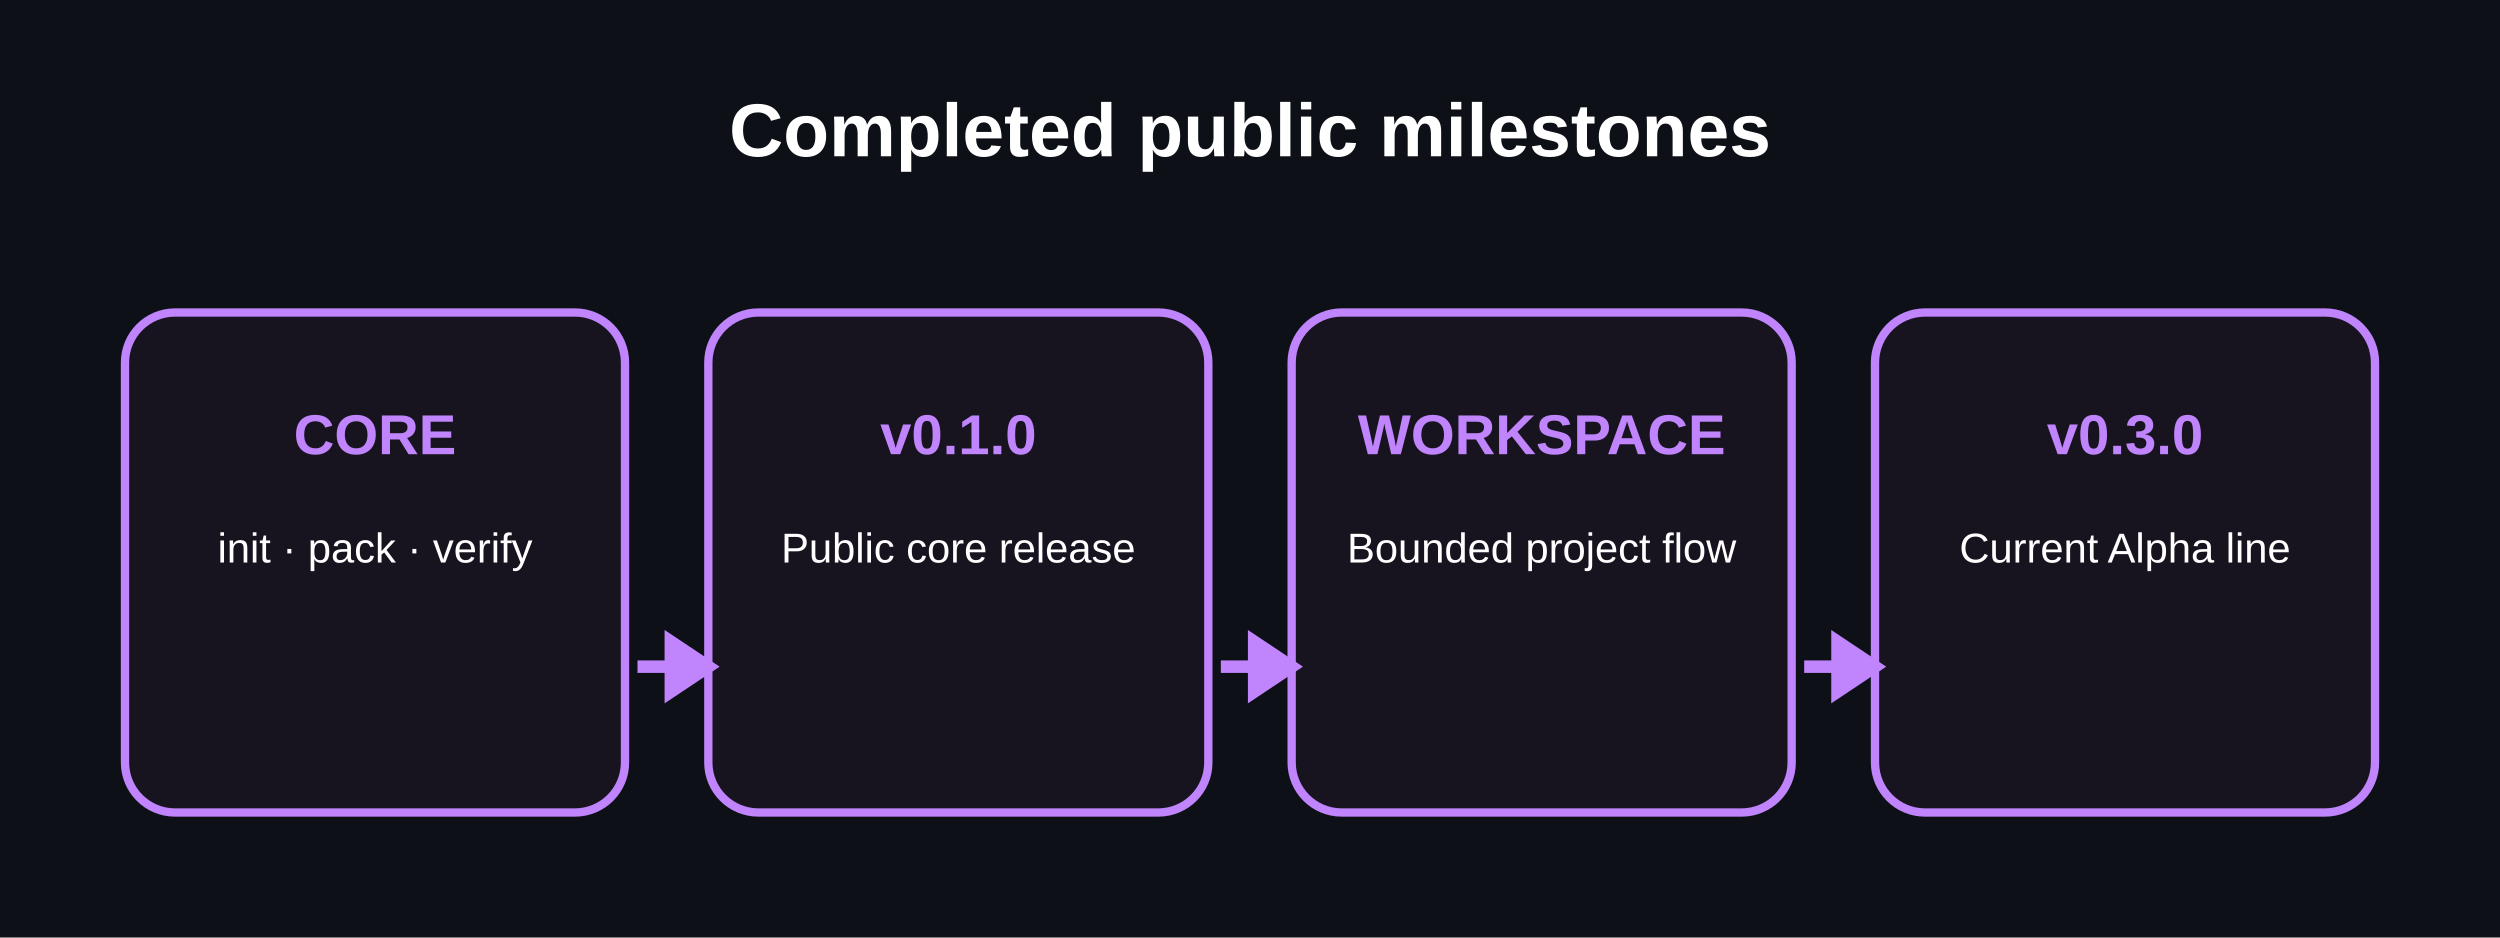
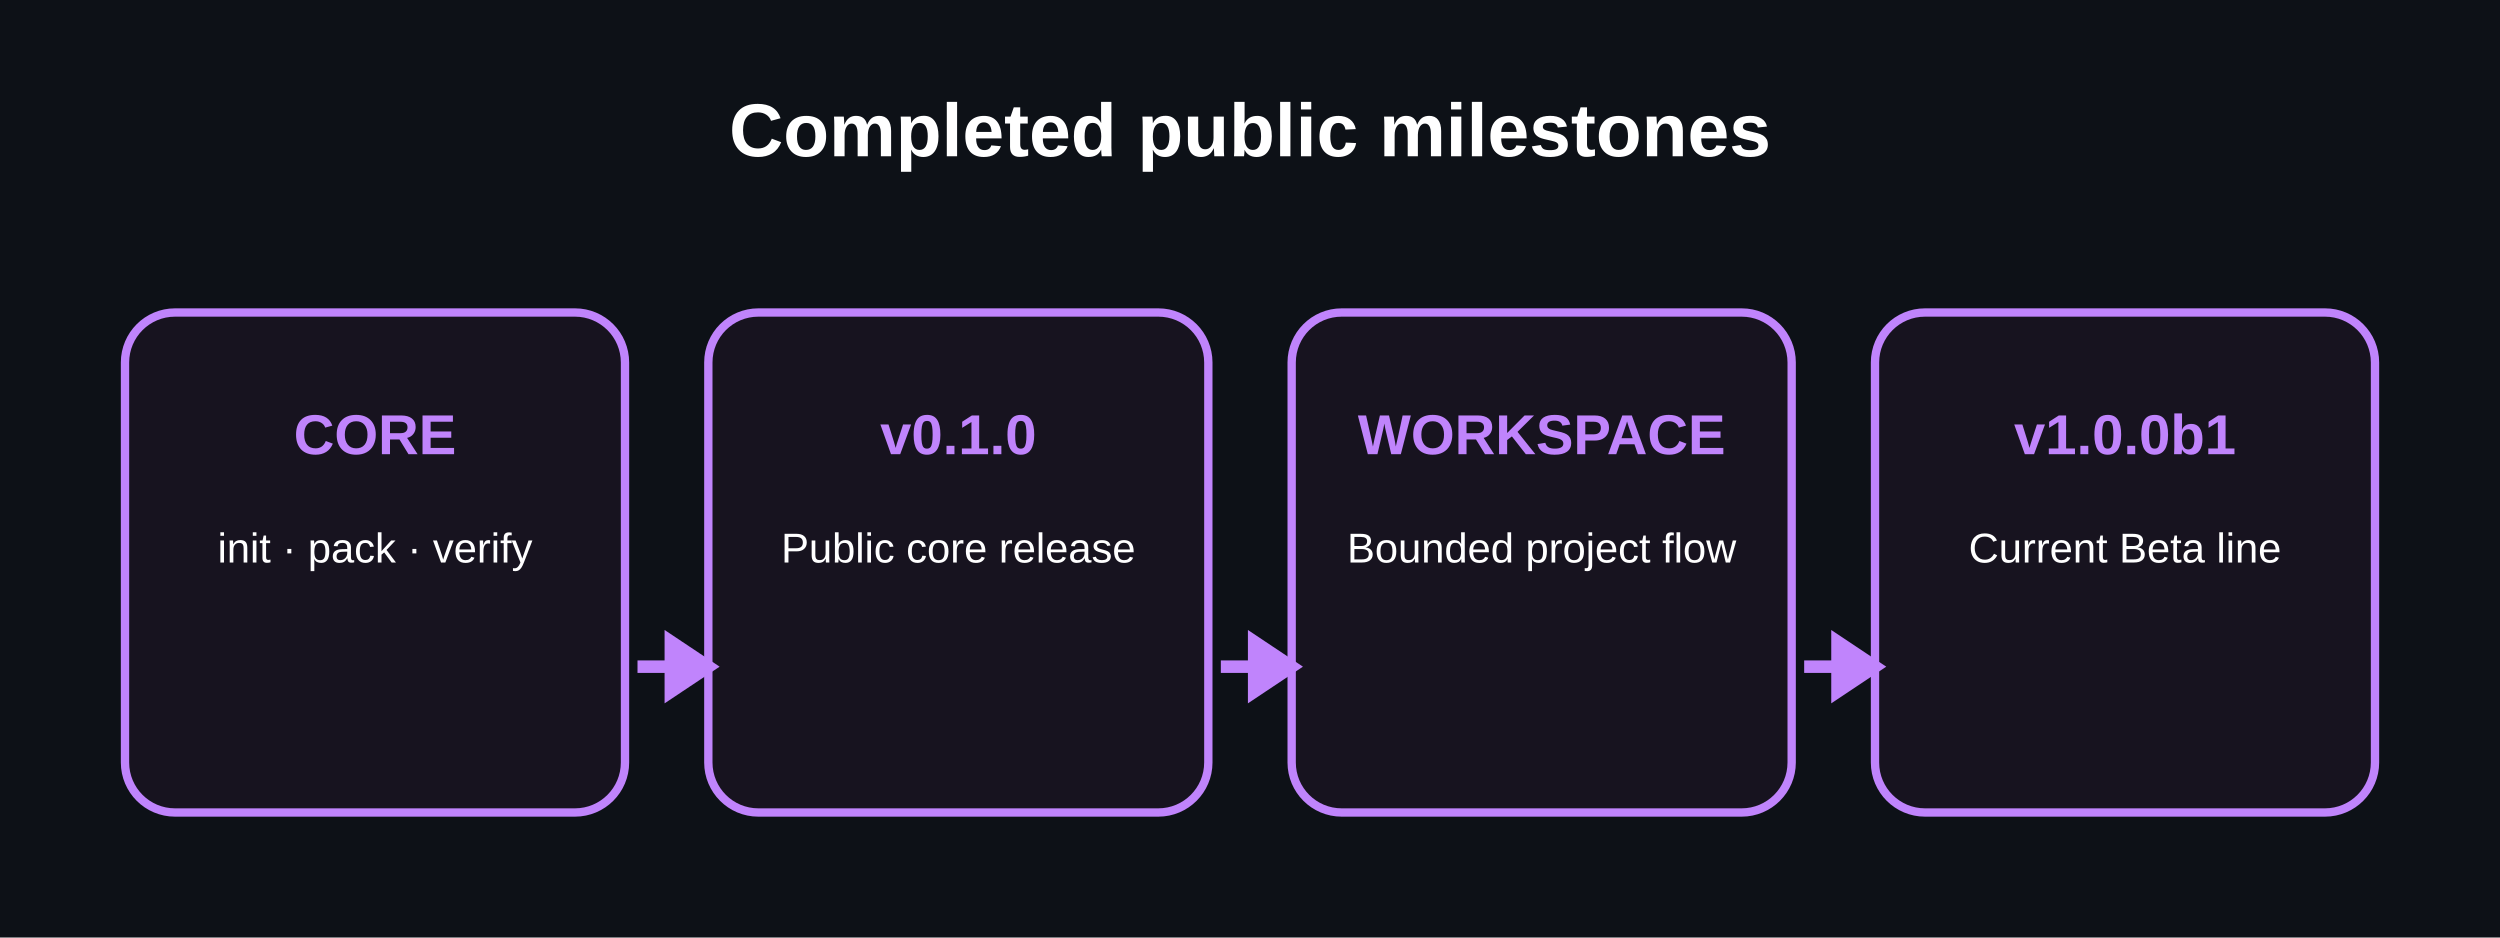
<svg xmlns="http://www.w3.org/2000/svg" width="1200" height="450" viewBox="0 0 1200 450" role="img" aria-labelledby="title desc">
  <rect width="1200" height="450" fill="#0D1117" />
  <text x="600" y="75" text-anchor="middle" font-family="Arial, Helvetica, sans-serif" font-size="36" font-weight="700" fill="#FFFFFF">Completed public milestones</text>
  <g font-family="Arial, Helvetica, sans-serif">
    <rect x="60" y="150" width="240" height="240" rx="24" fill="#17131F" stroke="#C084FC" stroke-width="4" />
    <rect x="340" y="150" width="240" height="240" rx="24" fill="#17131F" stroke="#C084FC" stroke-width="4" />
    <rect x="620" y="150" width="240" height="240" rx="24" fill="#17131F" stroke="#C084FC" stroke-width="4" />
    <rect x="900" y="150" width="240" height="240" rx="24" fill="#17131F" stroke="#C084FC" stroke-width="4" />
    <text x="180" y="218" text-anchor="middle" font-size="27" font-weight="700" fill="#C084FC">CORE</text>
    <text x="180" y="270" text-anchor="middle" font-size="20" fill="#FFFFFF">init · pack · verify</text>
    <text x="460" y="218" text-anchor="middle" font-size="27" font-weight="700" fill="#C084FC">v0.1.0</text>
    <text x="460" y="270" text-anchor="middle" font-size="20" fill="#FFFFFF">Public core release</text>
    <text x="740" y="218" text-anchor="middle" font-size="27" font-weight="700" fill="#C084FC">WORKSPACE</text>
    <text x="740" y="270" text-anchor="middle" font-size="20" fill="#FFFFFF">Bounded project flow</text>
-     <text x="1020" y="218" text-anchor="middle" font-size="27" font-weight="700" fill="#C084FC">v0.3.0</text>
-     <text x="1020" y="270" text-anchor="middle" font-size="20" fill="#FFFFFF">Current Alpha line</text>
+     <text x="1020" y="218" text-anchor="middle" font-size="27" font-weight="700" fill="#C084FC">v1.0.0b1</text>
+     <text x="1020" y="270" text-anchor="middle" font-size="20" fill="#FFFFFF">Current Beta line</text>
  </g>
  <g stroke="#C084FC" stroke-width="6" fill="#C084FC">
    <line x1="306" y1="320" x2="322" y2="320" />
    <polygon points="322,308 340,320 322,332" />
    <line x1="586" y1="320" x2="602" y2="320" />
    <polygon points="602,308 620,320 602,332" />
    <line x1="866" y1="320" x2="882" y2="320" />
    <polygon points="882,308 900,320 882,332" />
  </g>
</svg>
